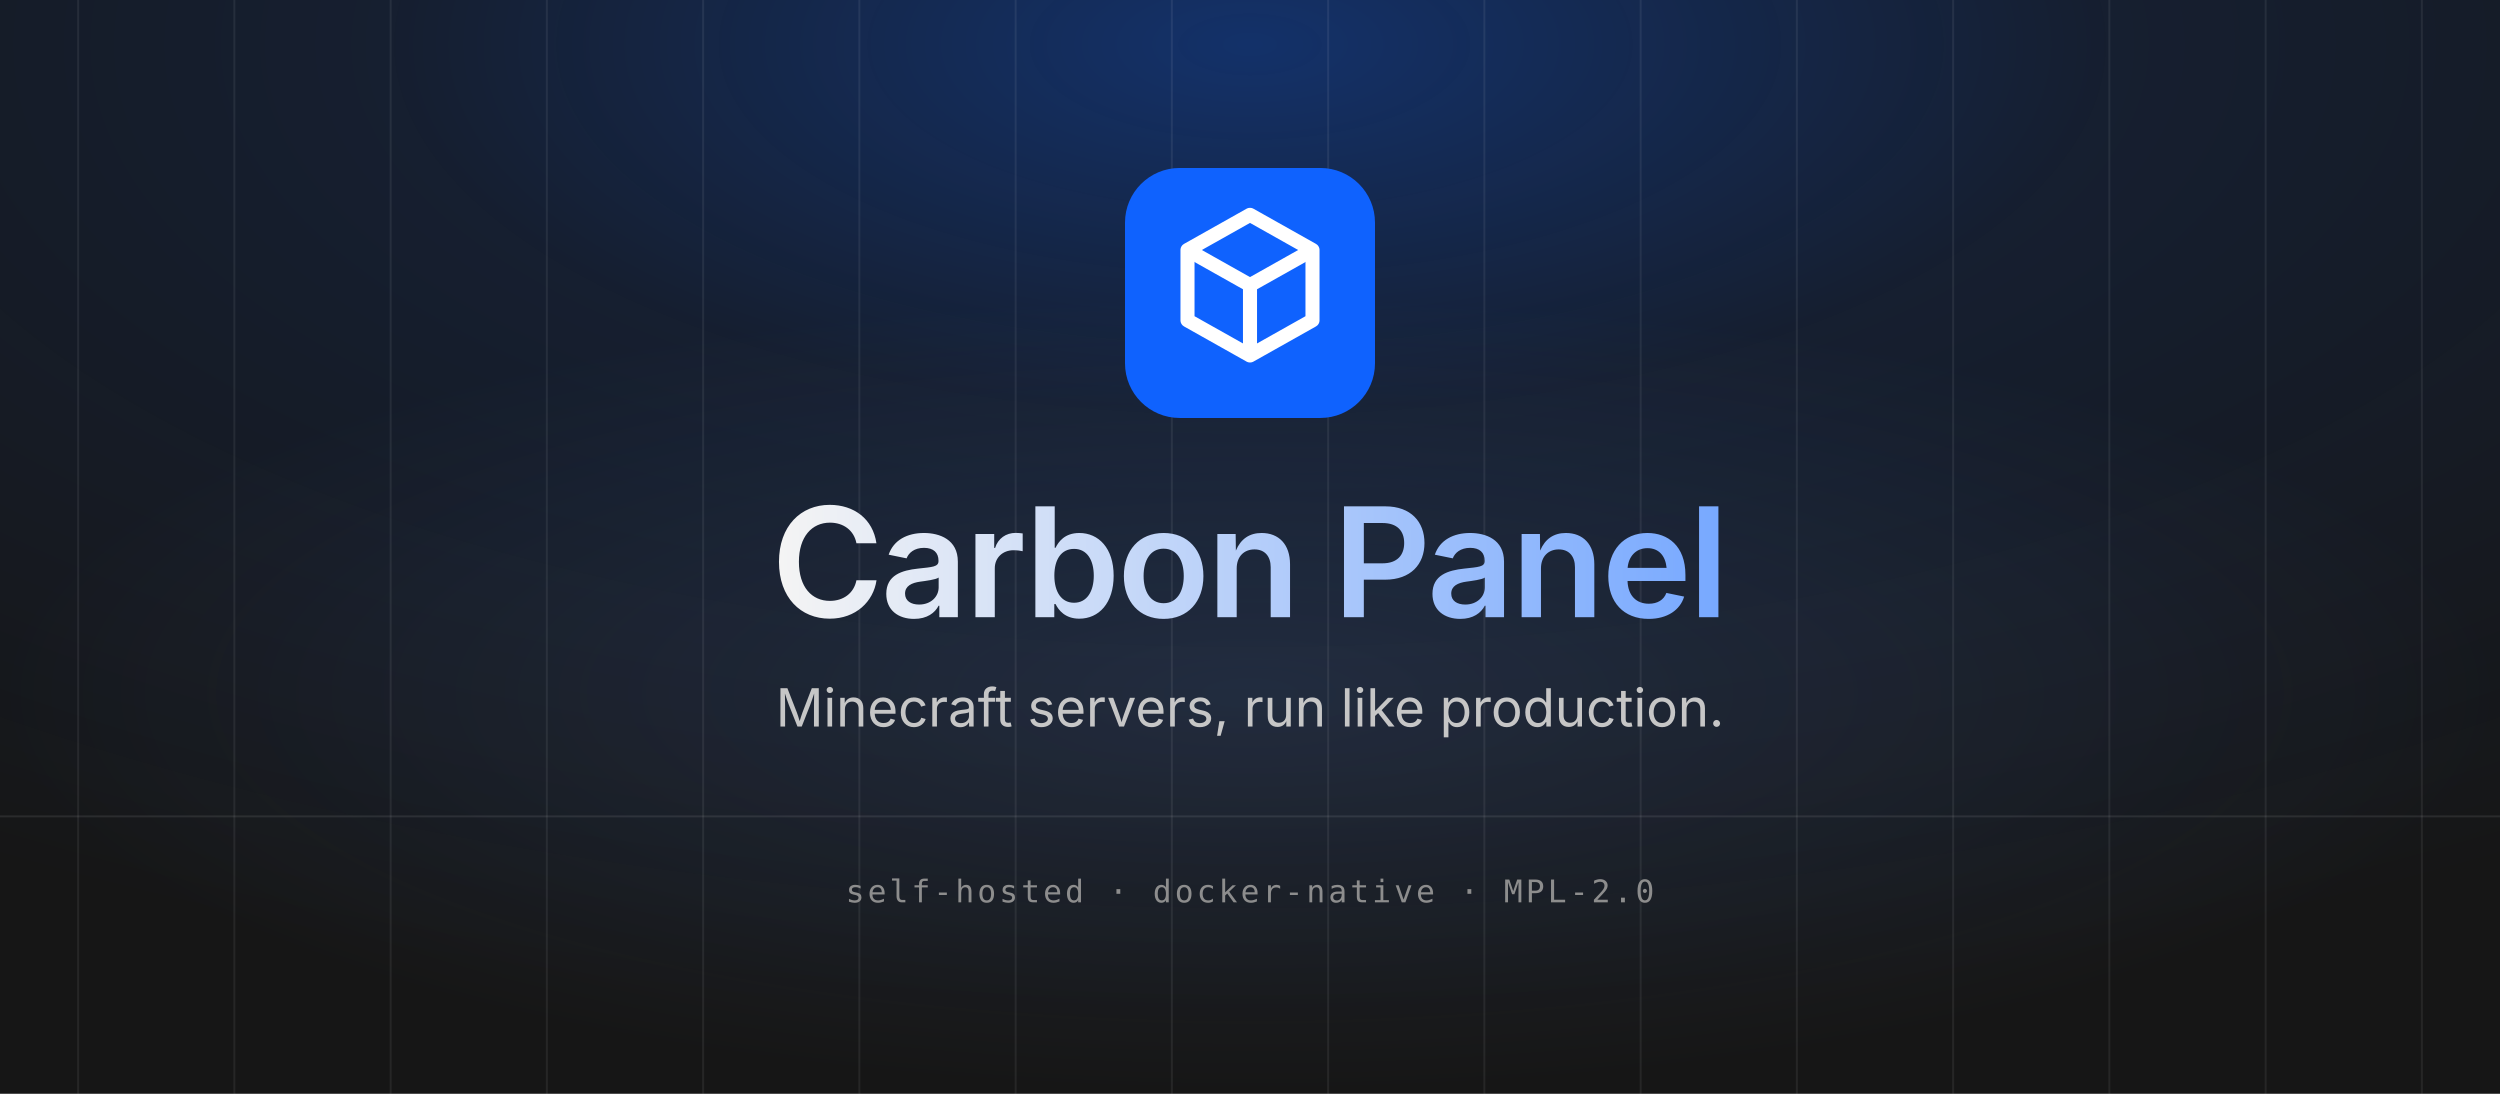
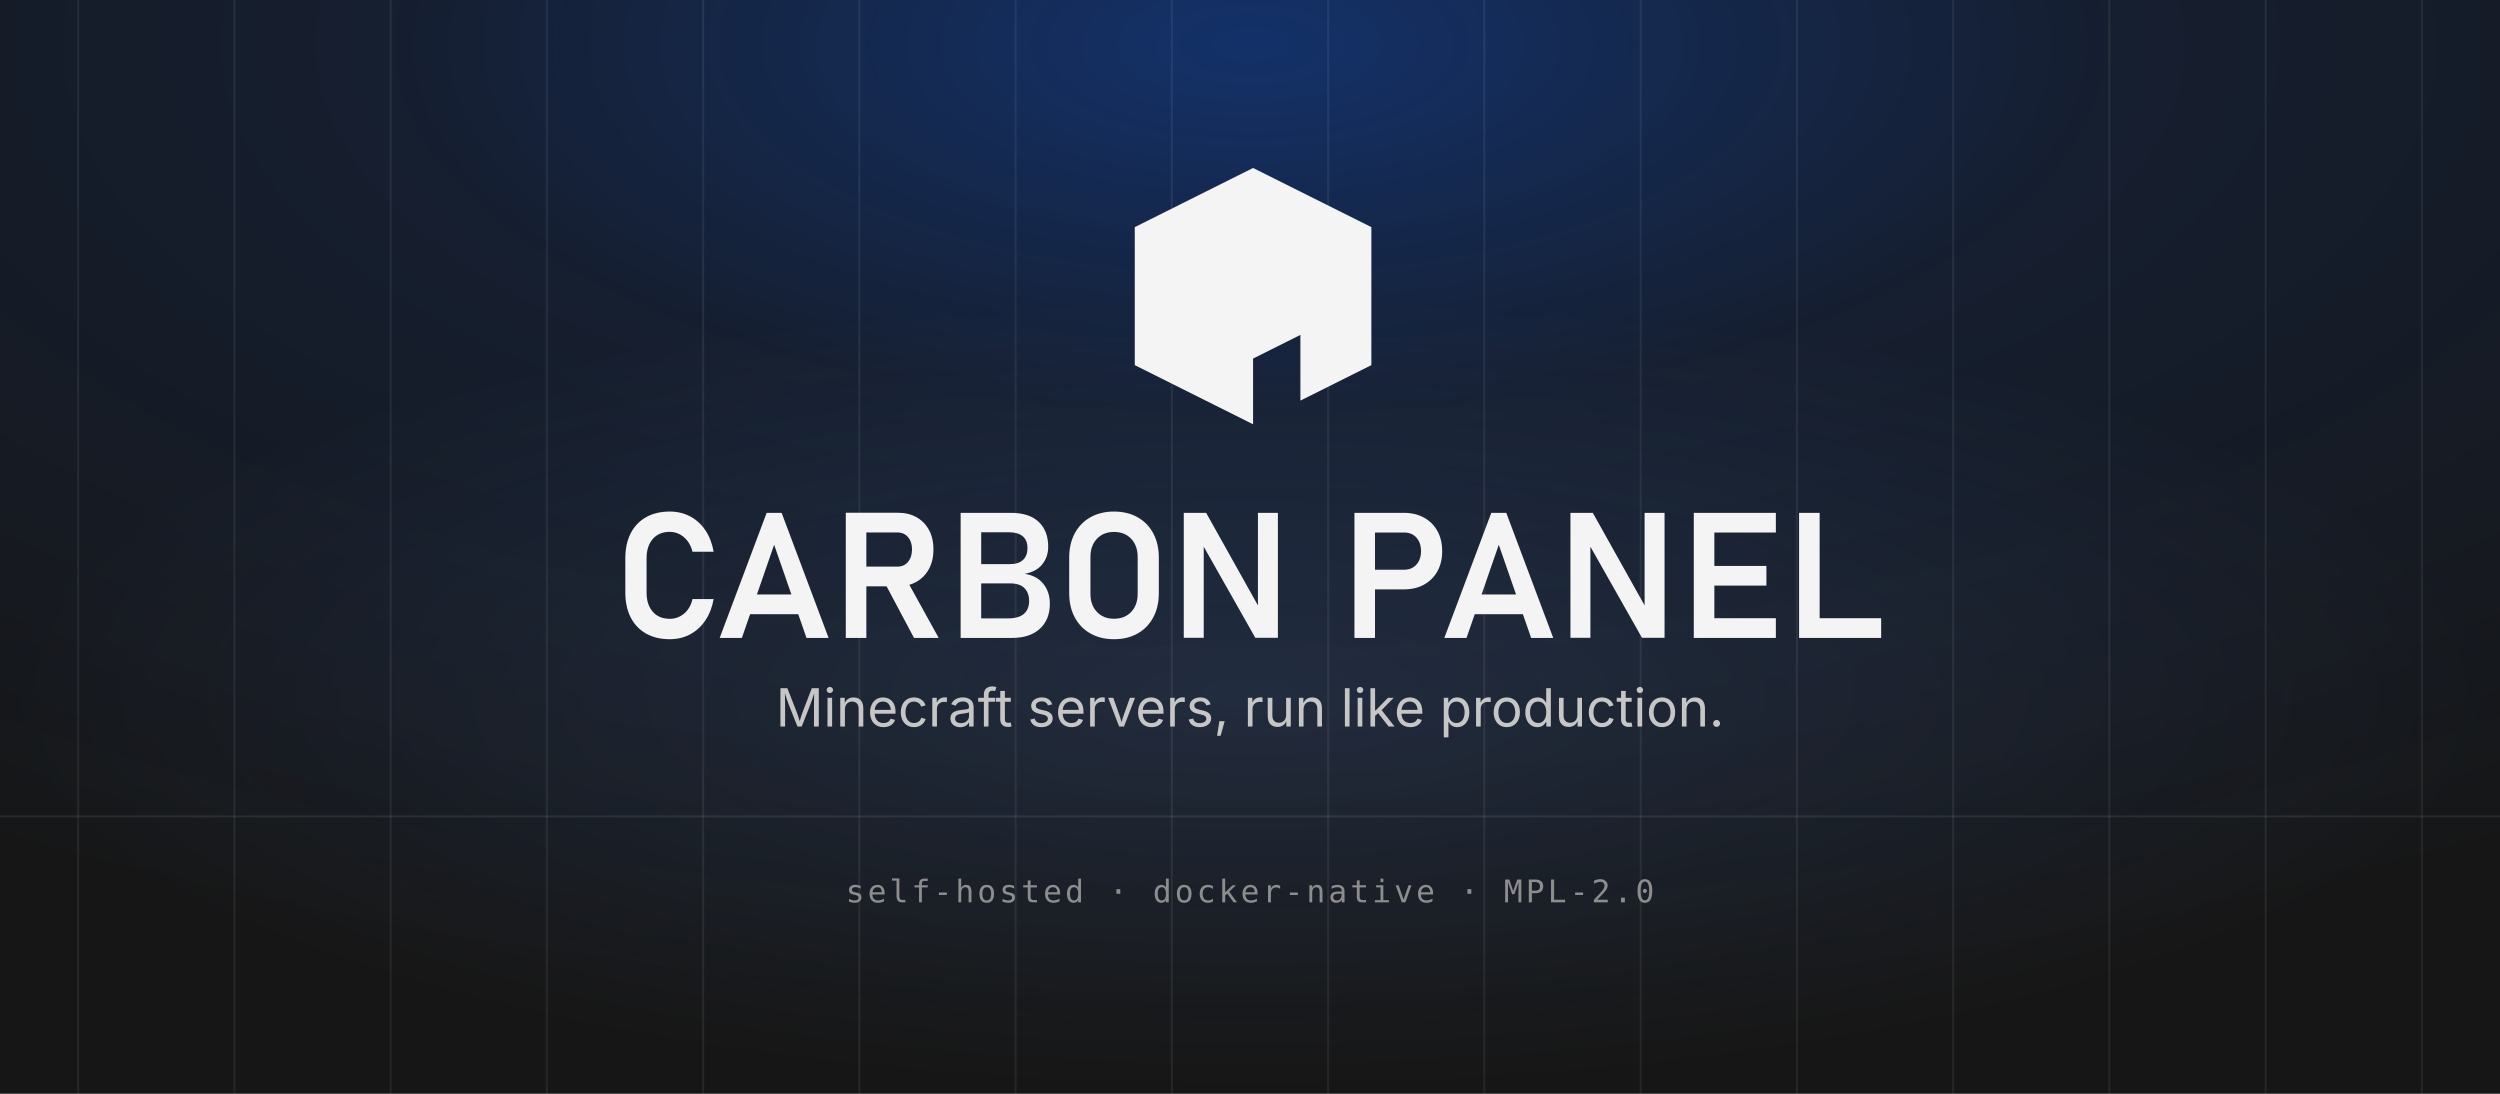
<svg xmlns="http://www.w3.org/2000/svg" viewBox="0 0 1280 560" width="1280" height="560" role="img" aria-label="Carbon Panel — Minecraft servers, run like production.">
  <defs>
    <linearGradient id="word" x1="0" y1="0" x2="1" y2="0">
      <stop offset="0" stop-color="#f4f4f4" />
      <stop offset="1" stop-color="#78a9ff" />
    </linearGradient>
    <radialGradient id="sky" cx="0.5" cy="0.04" r="0.9">
      <stop offset="0" stop-color="#0f62fe" stop-opacity="0.36" />
      <stop offset="0.38" stop-color="#0f62fe" stop-opacity="0.11" />
      <stop offset="1" stop-color="#0f62fe" stop-opacity="0" />
    </radialGradient>
    <radialGradient id="pool" cx="0.5" cy="0.5" r="0.5">
      <stop offset="0" stop-color="#78a9ff" stop-opacity="0.12" />
      <stop offset="1" stop-color="#78a9ff" stop-opacity="0" />
    </radialGradient>
-     <g id="mark">
-       <rect width="128" height="128" rx="28" fill="#0f62fe" />
-       <g fill="none" stroke="#ffffff" stroke-width="7.2" stroke-linejoin="round">
-         <path d="M64 24l32 18v36L64 96 32 78V42z" />
-         <path d="M32 42l32 18 32-18M64 60v36" />
-       </g>
+     <g id="mark" transform="translate(5 0) scale(1.346)" fill="#f4f4f4">
+       <path d="M45 0 L90 22.5 L90 75 L63 88.5 L63 63.5 L45 72.5 L45 97.5 L0 75 L0 22.5 Z" />
    </g>
  </defs>
  <rect width="1280" height="560" fill="#161616" />
  <rect width="1280" height="560" fill="url(#sky)" />
  <rect x="0" y="150" width="1280" height="410" fill="url(#pool)" />
  <g stroke="#f4f4f4" stroke-opacity="0.075" stroke-width="1">
    <path d="M40 0V560M120 0V560M200 0V560M280 0V560M360 0V560M440 0V560M520 0V560M600 0V560M680 0V560M760 0V560M840 0V560M920 0V560M1000 0V560M1080 0V560M1160 0V560M1240 0V560" />
    <path d="M0 418H1280" stroke-opacity="0.09" />
  </g>
  <use href="#mark" x="576" y="86" />
-   <text x="640" y="316" text-anchor="middle" fill="url(#word)" font-family="IBM Plex Sans, Inter, -apple-system, Segoe UI, Roboto, Helvetica, Arial, sans-serif" font-size="78" font-weight="600" letter-spacing="-1.5">Carbon Panel</text>
+   <g transform="translate(314 255) scale(2.2)">
+     <g id="Selection">
+       <g>
+         <path d="M13.133 32.852 C11.011 32.852 9.176 32.415 7.627 31.541 C6.079 30.667 4.888 29.415 4.054 27.787 C3.22 26.159 2.803 24.23 2.803 22.001 L2.803 14.014 C2.803 11.758 3.22 9.82 4.054 8.198 C4.888 6.576 6.079 5.329 7.627 4.454 C9.176 3.58 11.011 3.143 13.133 3.143 C14.895 3.143 16.483 3.52 17.897 4.274 C19.312 5.028 20.49 6.103 21.431 7.497 C22.372 8.892 23.016 10.557 23.363 12.492 L23.363 12.492 L18.438 12.492 L18.438 12.492 C18.198 11.531 17.817 10.707 17.297 10.02 C16.776 9.332 16.159 8.802 15.445 8.428 C14.731 8.055 13.96 7.868 13.133 7.868 C11.478 7.868 10.167 8.418 9.199 9.519 C8.231 10.62 7.748 12.118 7.748 14.014 L7.748 22.001 C7.748 23.883 8.231 25.371 9.199 26.466 C10.167 27.56 11.478 28.107 13.133 28.107 C14.374 28.107 15.482 27.71 16.456 26.916 C17.43 26.122 18.091 24.984 18.438 23.503 L18.438 23.503 L23.363 23.503 L23.363 23.503 C23.016 25.425 22.368 27.086 21.421 28.488 C20.473 29.889 19.295 30.967 17.887 31.721 C16.479 32.475 14.895 32.852 13.133 32.852 Z M24.764 32.552 L35.695 3.443 L39.178 3.443 L50.109 32.552 L44.964 32.552 L37.437 10.871 L29.929 32.552 Z M29.909 27.026 L29.909 22.442 L45.224 22.442 L45.224 27.026 Z M56.095 20.54 L56.095 15.956 L66.125 15.956 C67.152 15.956 67.973 15.592 68.587 14.865 C69.201 14.137 69.514 13.173 69.528 11.972 L69.528 11.972 C69.528 10.784 69.218 9.826 68.597 9.099 C67.976 8.372 67.152 8.008 66.125 8.008 L56.095 8.008 L56.095 3.423 L66.265 3.423 C67.92 3.423 69.368 3.777 70.609 4.484 C71.85 5.192 72.811 6.186 73.492 7.467 C74.172 8.749 74.513 10.25 74.513 11.972 L74.513 11.972 C74.513 13.693 74.169 15.195 73.482 16.476 C72.794 17.757 71.833 18.755 70.599 19.469 C69.364 20.183 67.92 20.54 66.265 20.54 Z M54.113 32.552 L54.113 3.423 L58.897 3.423 L58.897 32.552 Z M69.988 32.552 L63.122 19.639 L68.086 18.718 L75.734 32.552 Z M83.241 32.552 L83.241 28.007 L91.83 28.007 C93.538 28.007 94.789 27.65 95.583 26.936 C96.377 26.222 96.774 25.251 96.774 24.023 L96.774 23.963 C96.774 22.695 96.411 21.694 95.683 20.96 C94.956 20.226 93.838 19.859 92.33 19.859 L83.241 19.859 L83.241 15.375 L92.33 15.375 C93.651 15.375 94.659 15.051 95.353 14.404 C96.047 13.757 96.394 12.833 96.394 11.631 L96.394 11.631 C96.394 10.43 96.027 9.519 95.293 8.899 C94.559 8.278 93.478 7.968 92.05 7.968 L83.241 7.968 L83.241 3.443 L92.51 3.443 C95.366 3.443 97.532 4.144 99.007 5.545 C100.481 6.947 101.219 8.875 101.219 11.331 L101.219 11.331 C101.219 12.906 100.758 14.271 99.837 15.425 C98.917 16.58 97.542 17.317 95.713 17.637 C97.582 17.904 99.03 18.668 100.058 19.929 C101.085 21.191 101.599 22.736 101.599 24.564 L101.599 24.624 C101.599 27.066 100.825 28.998 99.277 30.42 C97.729 31.841 95.587 32.552 92.851 32.552 Z M80.839 32.552 L80.839 3.443 L85.624 3.443 L85.624 32.552 Z M116.534 32.852 C114.438 32.852 112.607 32.408 111.038 31.521 C109.47 30.633 108.256 29.382 107.395 27.767 C106.534 26.152 106.104 24.27 106.104 22.122 L106.104 13.874 C106.104 11.711 106.534 9.826 107.395 8.218 C108.256 6.61 109.47 5.362 111.038 4.474 C112.607 3.587 114.438 3.143 116.534 3.143 C118.629 3.143 120.461 3.587 122.029 4.474 C123.597 5.362 124.812 6.61 125.673 8.218 C126.533 9.826 126.964 11.711 126.964 13.874 L126.964 22.122 C126.964 24.27 126.533 26.152 125.673 27.767 C124.812 29.382 123.597 30.633 122.029 31.521 C120.461 32.408 118.629 32.852 116.534 32.852 Z M116.534 28.087 C118.202 28.087 119.537 27.557 120.538 26.496 C121.539 25.435 122.039 24.023 122.039 22.262 L122.039 13.733 C122.039 11.972 121.539 10.557 120.538 9.489 C119.537 8.422 118.202 7.888 116.534 7.888 C114.879 7.888 113.551 8.422 112.55 9.489 C111.549 10.557 111.048 11.972 111.048 13.733 L111.048 22.262 C111.048 24.023 111.549 25.435 112.55 26.496 C113.551 27.557 114.879 28.087 116.534 28.087 Z M132.77 32.532 L132.77 3.443 L137.975 3.443 L150.507 25.845 L150.026 26.366 L150.026 3.443 L154.671 3.443 L154.671 32.532 L149.426 32.532 L136.934 10.47 L137.414 9.95 L137.414 32.532 Z M174.791 21.261 L174.791 16.676 L184.1 16.676 C185.261 16.676 186.198 16.279 186.912 15.485 C187.626 14.691 187.983 13.653 187.983 12.372 L187.983 12.372 C187.983 11.051 187.63 9.996 186.922 9.209 C186.215 8.422 185.274 8.028 184.1 8.028 L174.791 8.028 L174.791 3.443 L183.959 3.443 C185.761 3.443 187.333 3.814 188.674 4.554 C190.015 5.295 191.056 6.333 191.797 7.667 C192.538 9.002 192.908 10.57 192.908 12.372 L192.908 12.372 C192.908 14.16 192.535 15.722 191.787 17.057 C191.04 18.391 189.999 19.426 188.664 20.16 C187.329 20.894 185.761 21.261 183.959 21.261 Z M172.488 32.552 L172.488 3.443 L177.273 3.443 L177.273 32.552 Z M193.409 32.552 L204.339 3.443 L207.823 3.443 L218.753 32.552 L213.608 32.552 L206.081 10.871 L198.574 32.552 Z M198.554 27.026 L198.554 22.442 L213.869 22.442 L213.869 27.026 Z M222.757 32.532 L222.757 3.443 L227.962 3.443 L240.495 25.845 L240.014 26.366 L240.014 3.443 L244.659 3.443 L244.659 32.532 L239.414 32.532 L226.921 10.47 L227.402 9.95 L227.402 32.532 Z M251.465 32.552 L251.465 3.443 L256.25 3.443 L256.25 32.552 Z M253.447 32.552 L253.447 27.967 L270.564 27.967 L270.564 32.552 Z M253.447 20.38 L253.447 15.795 L268.362 15.795 L268.362 20.38 Z M253.447 8.028 L253.447 3.443 L270.564 3.443 L270.564 8.028 Z M275.969 32.552 L275.969 3.443 L280.754 3.443 L280.754 32.552 Z M278.211 32.552 L278.211 27.967 L295.068 27.967 L295.068 32.552 Z" fill="#f4f4f4" />
+       </g>
+     </g>
+   </g>
  <text x="640" y="372" text-anchor="middle" fill="#c6c6c6" font-family="IBM Plex Sans, Inter, -apple-system, Segoe UI, Roboto, Helvetica, Arial, sans-serif" font-size="27" font-weight="400">Minecraft servers, run like production.</text>
  <text x="640" y="462" text-anchor="middle" fill="#8d8d8d" font-family="IBM Plex Mono, ui-monospace, SFMono-Regular, Menlo, Consolas, monospace" font-size="16" letter-spacing="1.6">self-hosted · docker-native · MPL-2.0</text>
</svg>
